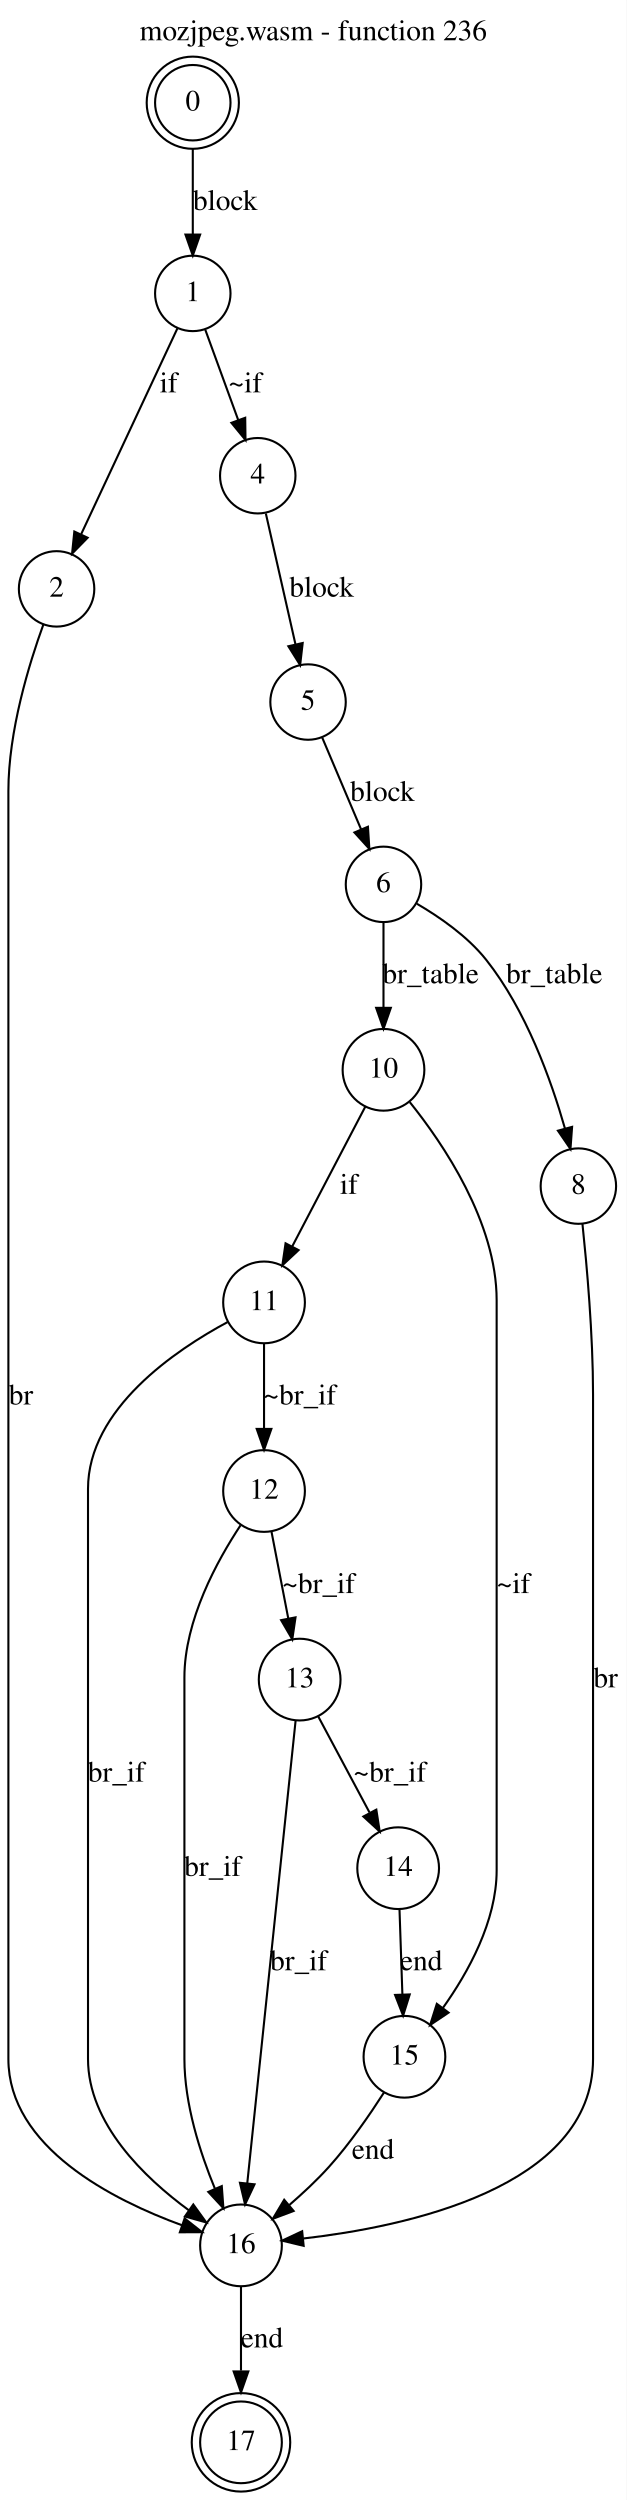
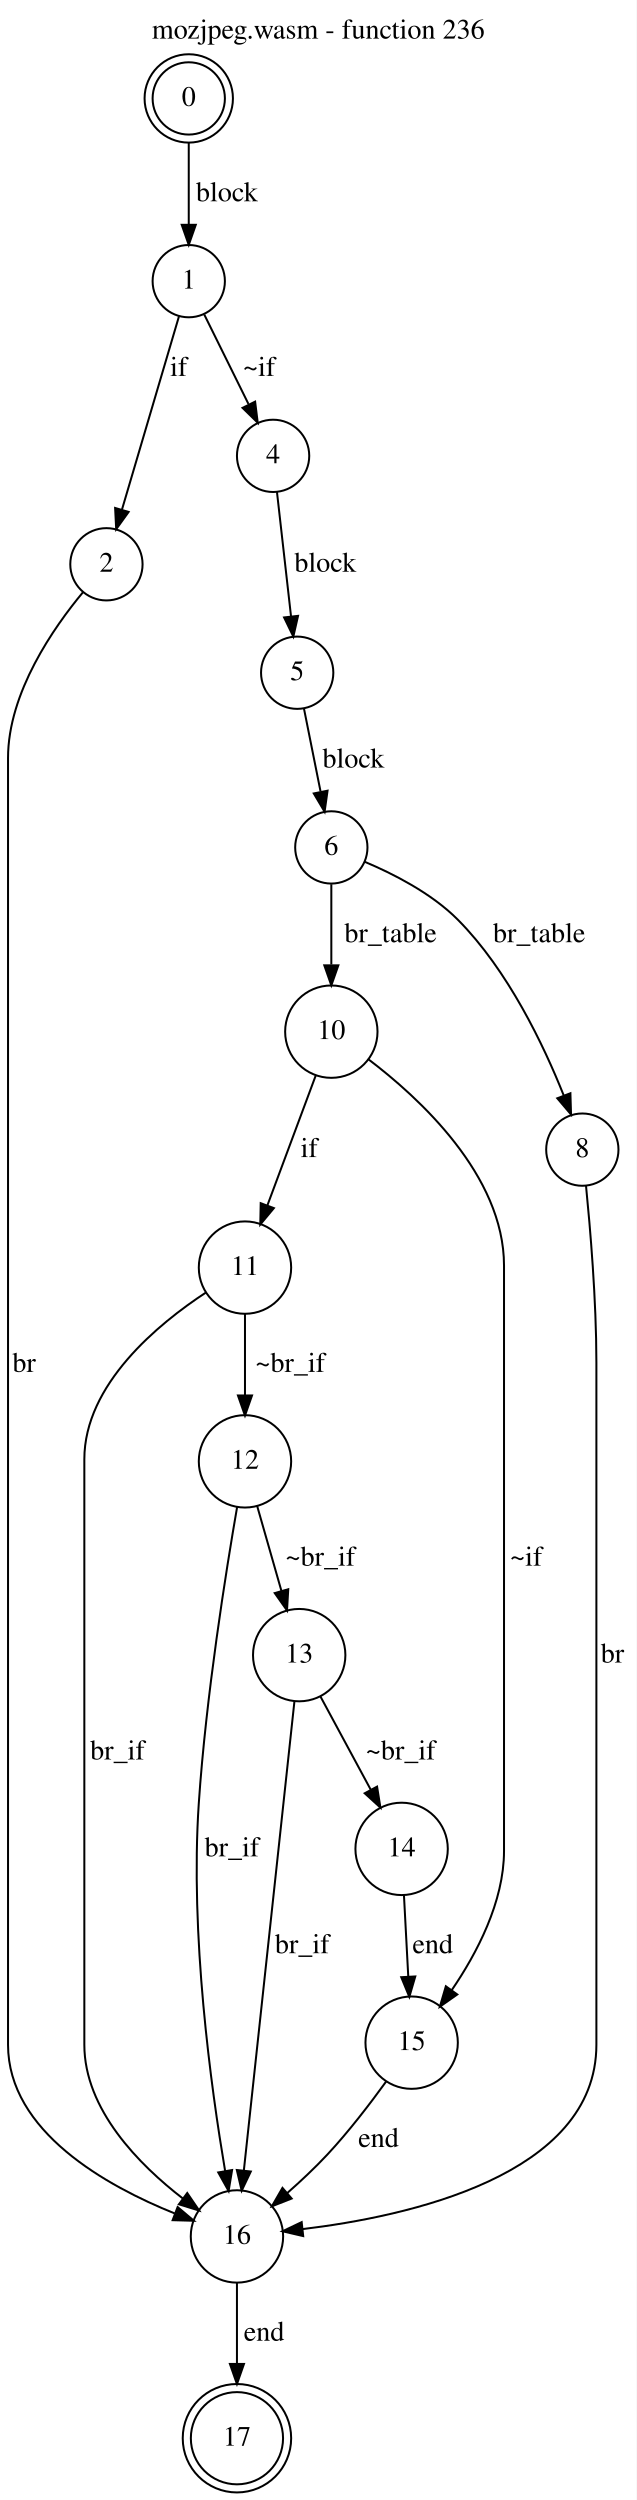
- <svg xmlns="http://www.w3.org/2000/svg" width="299pt" height="1193pt" viewBox="0.00 0.00 299.00 1192.97">
-   <g id="graph0" class="graph" transform="scale(1 1) rotate(0) translate(4 1188.97)">
-     <polygon fill="white" stroke="transparent" points="-4,4 -4,-1188.97 295,-1188.97 295,4 -4,4" />
-     <text text-anchor="middle" x="145.5" y="-1169.77" font-family="Times,serif" font-size="14.00">mozjpeg.wasm - function 236</text>
+ <svg xmlns="http://www.w3.org/2000/svg" width="317pt" height="1245pt" viewBox="0.00 0.00 317.00 1244.97">
+   <g id="graph0" class="graph" transform="scale(1 1) rotate(0) translate(4 1240.97)">
+     <polygon fill="white" stroke="transparent" points="-4,4 -4,-1240.97 313,-1240.97 313,4 -4,4" />
+     <text text-anchor="middle" x="154.5" y="-1221.77" font-family="Times,serif" font-size="14.00">mozjpeg.wasm - function 236</text>
    <g id="node1" class="node">
-       <ellipse fill="none" stroke="black" cx="88" cy="-1139.97" rx="18" ry="18" />
-       <ellipse fill="none" stroke="black" cx="88" cy="-1139.97" rx="22" ry="22" />
-       <text text-anchor="middle" x="88" y="-1136.27" font-family="Times,serif" font-size="14.00">0</text>
+       <ellipse fill="none" stroke="black" cx="90" cy="-1191.97" rx="18" ry="18" />
+       <ellipse fill="none" stroke="black" cx="90" cy="-1191.97" rx="22" ry="22" />
+       <text text-anchor="middle" x="90" y="-1188.27" font-family="Times,serif" font-size="14.00">0</text>
    </g>
    <g id="node3" class="node">
-       <ellipse fill="none" stroke="black" cx="88" cy="-1048.97" rx="18" ry="18" />
-       <text text-anchor="middle" x="88" y="-1045.27" font-family="Times,serif" font-size="14.00">1</text>
+       <ellipse fill="none" stroke="black" cx="90" cy="-1100.97" rx="18" ry="18" />
+       <text text-anchor="middle" x="90" y="-1097.27" font-family="Times,serif" font-size="14.00">1</text>
    </g>
    <g id="edge1" class="edge">
-       <path fill="none" stroke="black" d="M88,-1117.88C88,-1105.75 88,-1090.38 88,-1077.33" />
-       <polygon fill="black" stroke="black" points="91.5,-1077.04 88,-1067.04 84.5,-1077.04 91.5,-1077.04" />
-       <text text-anchor="middle" x="103.5" y="-1088.77" font-family="Times,serif" font-size="14.00">block</text>
+       <path fill="none" stroke="black" d="M90,-1169.88C90,-1157.75 90,-1142.38 90,-1129.33" />
+       <polygon fill="black" stroke="black" points="93.5,-1129.03 90,-1119.03 86.5,-1129.03 93.5,-1129.03" />
+       <text text-anchor="middle" x="109" y="-1140.77" font-family="Times,serif" font-size="14.00">block</text>
    </g>
    <g id="node2" class="node">
-       <ellipse fill="none" stroke="black" cx="111" cy="-23.5" rx="19.5" ry="19.5" />
-       <ellipse fill="none" stroke="black" cx="111" cy="-23.5" rx="23.5" ry="23.5" />
-       <text text-anchor="middle" x="111" y="-19.8" font-family="Times,serif" font-size="14.00">17</text>
+       <ellipse fill="none" stroke="black" cx="114" cy="-26.75" rx="22.96" ry="22.96" />
+       <ellipse fill="none" stroke="black" cx="114" cy="-26.75" rx="27" ry="27" />
+       <text text-anchor="middle" x="114" y="-23.05" font-family="Times,serif" font-size="14.00">17</text>
    </g>
    <g id="node4" class="node">
-       <ellipse fill="none" stroke="black" cx="23" cy="-907.97" rx="18" ry="18" />
-       <text text-anchor="middle" x="23" y="-904.27" font-family="Times,serif" font-size="14.00">2</text>
+       <ellipse fill="none" stroke="black" cx="49" cy="-959.97" rx="18" ry="18" />
+       <text text-anchor="middle" x="49" y="-956.27" font-family="Times,serif" font-size="14.00">2</text>
    </g>
    <g id="edge2" class="edge">
-       <path fill="none" stroke="black" d="M80.67,-1032.3C69.5,-1008.42 48.12,-962.69 34.76,-934.13" />
-       <polygon fill="black" stroke="black" points="37.81,-932.38 30.4,-924.8 31.47,-935.34 37.81,-932.38" />
-       <text text-anchor="middle" x="76.5" y="-1001.77" font-family="Times,serif" font-size="14.00">if</text>
+       <path fill="none" stroke="black" d="M85.14,-1083.48C78.11,-1059.65 65.04,-1015.36 56.7,-987.07" />
+       <polygon fill="black" stroke="black" points="60.04,-986.04 53.86,-977.44 53.33,-988.02 60.04,-986.04" />
+       <text text-anchor="middle" x="85" y="-1053.77" font-family="Times,serif" font-size="14.00">if</text>
    </g>
    <g id="node5" class="node">
-       <ellipse fill="none" stroke="black" cx="119" cy="-961.97" rx="18" ry="18" />
-       <text text-anchor="middle" x="119" y="-958.27" font-family="Times,serif" font-size="14.00">4</text>
+       <ellipse fill="none" stroke="black" cx="132" cy="-1013.97" rx="18" ry="18" />
+       <text text-anchor="middle" x="132" y="-1010.27" font-family="Times,serif" font-size="14.00">4</text>
    </g>
    <g id="edge3" class="edge">
-       <path fill="none" stroke="black" d="M93.98,-1031.58C98.42,-1019.39 104.57,-1002.53 109.67,-988.57" />
-       <polygon fill="black" stroke="black" points="113.01,-989.62 113.15,-979.02 106.43,-987.22 113.01,-989.62" />
-       <text text-anchor="middle" x="113" y="-1001.77" font-family="Times,serif" font-size="14.00">~if</text>
+       <path fill="none" stroke="black" d="M97.7,-1084.38C103.86,-1071.92 112.61,-1054.21 119.73,-1039.8" />
+       <polygon fill="black" stroke="black" points="123.05,-1040.97 124.35,-1030.46 116.78,-1037.87 123.05,-1040.97" />
+       <text text-anchor="middle" x="125" y="-1053.77" font-family="Times,serif" font-size="14.00">~if</text>
    </g>
    <g id="node6" class="node">
-       <ellipse fill="none" stroke="black" cx="111" cy="-117.49" rx="19.5" ry="19.5" />
-       <text text-anchor="middle" x="111" y="-113.79" font-family="Times,serif" font-size="14.00">16</text>
+       <ellipse fill="none" stroke="black" cx="114" cy="-127.24" rx="23" ry="23" />
+       <text text-anchor="middle" x="114" y="-123.54" font-family="Times,serif" font-size="14.00">16</text>
    </g>
    <g id="edge4" class="edge">
-       <path fill="none" stroke="black" d="M16.72,-891.03C9.91,-872.3 0,-840.12 0,-811.47 0,-811.47 0,-811.47 0,-206.49 0,-164.26 49.95,-139.09 82.84,-127.09" />
-       <polygon fill="black" stroke="black" points="84.11,-130.36 92.42,-123.79 81.83,-123.74 84.11,-130.36" />
-       <text text-anchor="middle" x="6" y="-518.78" font-family="Times,serif" font-size="14.00">br</text>
+       <path fill="none" stroke="black" d="M37.39,-946.13C22.9,-928.73 0,-896.08 0,-863.47 0,-863.47 0,-863.47 0,-222.74 0,-179.45 49.32,-152.23 83.08,-138.66" />
+       <polygon fill="black" stroke="black" points="84.46,-141.88 92.56,-135.04 81.97,-135.34 84.46,-141.88" />
+       <text text-anchor="middle" x="8" y="-557.78" font-family="Times,serif" font-size="14.00">br</text>
    </g>
    <g id="node7" class="node">
-       <ellipse fill="none" stroke="black" cx="143" cy="-853.97" rx="18" ry="18" />
-       <text text-anchor="middle" x="143" y="-850.27" font-family="Times,serif" font-size="14.00">5</text>
+       <ellipse fill="none" stroke="black" cx="144" cy="-905.97" rx="18" ry="18" />
+       <text text-anchor="middle" x="144" y="-902.27" font-family="Times,serif" font-size="14.00">5</text>
    </g>
    <g id="edge5" class="edge">
-       <path fill="none" stroke="black" d="M122.86,-943.94C126.67,-927.08 132.58,-901.01 137.01,-881.44" />
-       <polygon fill="black" stroke="black" points="140.44,-882.14 139.23,-871.61 133.61,-880.59 140.44,-882.14" />
-       <text text-anchor="middle" x="149.5" y="-904.27" font-family="Times,serif" font-size="14.00">block</text>
+       <path fill="none" stroke="black" d="M133.93,-995.94C135.82,-979.25 138.73,-953.55 140.93,-934.05" />
+       <polygon fill="black" stroke="black" points="144.43,-934.29 142.08,-923.96 137.47,-933.5 144.43,-934.29" />
+       <text text-anchor="middle" x="158" y="-956.27" font-family="Times,serif" font-size="14.00">block</text>
    </g>
    <g id="edge20" class="edge">
-       <path fill="none" stroke="black" d="M111,-97.88C111,-86.36 111,-71.24 111,-57.72" />
-       <polygon fill="black" stroke="black" points="114.5,-57.32 111,-47.32 107.5,-57.32 114.5,-57.32" />
-       <text text-anchor="middle" x="121" y="-68.8" font-family="Times,serif" font-size="14.00">end</text>
+       <path fill="none" stroke="black" d="M114,-104.38C114,-92.46 114,-77.4 114,-63.79" />
+       <polygon fill="black" stroke="black" points="117.5,-63.74 114,-53.74 110.5,-63.74 117.5,-63.74" />
+       <text text-anchor="middle" x="127.5" y="-75.3" font-family="Times,serif" font-size="14.00">end</text>
    </g>
    <g id="node8" class="node">
-       <ellipse fill="none" stroke="black" cx="179" cy="-766.97" rx="18" ry="18" />
-       <text text-anchor="middle" x="179" y="-763.27" font-family="Times,serif" font-size="14.00">6</text>
+       <ellipse fill="none" stroke="black" cx="161" cy="-818.97" rx="18" ry="18" />
+       <text text-anchor="middle" x="161" y="-815.27" font-family="Times,serif" font-size="14.00">6</text>
    </g>
    <g id="edge6" class="edge">
-       <path fill="none" stroke="black" d="M149.77,-836.98C155,-824.64 162.34,-807.32 168.35,-793.12" />
-       <polygon fill="black" stroke="black" points="171.58,-794.46 172.26,-783.89 165.14,-791.73 171.58,-794.46" />
-       <text text-anchor="middle" x="178.5" y="-806.77" font-family="Times,serif" font-size="14.00">block</text>
+       <path fill="none" stroke="black" d="M147.36,-888.17C149.71,-876.42 152.9,-860.45 155.61,-846.93" />
+       <polygon fill="black" stroke="black" points="159.12,-847.22 157.65,-836.73 152.26,-845.85 159.12,-847.22" />
+       <text text-anchor="middle" x="172" y="-858.77" font-family="Times,serif" font-size="14.00">block</text>
    </g>
    <g id="node9" class="node">
-       <ellipse fill="none" stroke="black" cx="179" cy="-678.47" rx="19.5" ry="19.5" />
-       <text text-anchor="middle" x="179" y="-674.77" font-family="Times,serif" font-size="14.00">10</text>
+       <ellipse fill="none" stroke="black" cx="161" cy="-727.22" rx="23" ry="23" />
+       <text text-anchor="middle" x="161" y="-723.52" font-family="Times,serif" font-size="14.00">10</text>
    </g>
    <g id="edge7" class="edge">
-       <path fill="none" stroke="black" d="M179,-748.88C179,-737.31 179,-721.72 179,-708.26" />
-       <polygon fill="black" stroke="black" points="182.5,-708.03 179,-698.03 175.5,-708.03 182.5,-708.03" />
-       <text text-anchor="middle" x="201.5" y="-719.77" font-family="Times,serif" font-size="14.00">br_table</text>
+       <path fill="none" stroke="black" d="M161,-800.66C161,-789.33 161,-774.16 161,-760.64" />
+       <polygon fill="black" stroke="black" points="164.5,-760.25 161,-750.25 157.5,-760.25 164.5,-760.25" />
+       <text text-anchor="middle" x="190.5" y="-771.77" font-family="Times,serif" font-size="14.00">br_table</text>
    </g>
    <g id="node10" class="node">
-       <ellipse fill="none" stroke="black" cx="272" cy="-622.98" rx="18" ry="18" />
-       <text text-anchor="middle" x="272" y="-619.28" font-family="Times,serif" font-size="14.00">8</text>
+       <ellipse fill="none" stroke="black" cx="286" cy="-668.47" rx="18" ry="18" />
+       <text text-anchor="middle" x="286" y="-664.77" font-family="Times,serif" font-size="14.00">8</text>
    </g>
    <g id="edge8" class="edge">
-       <path fill="none" stroke="black" d="M194.92,-757.72C205.5,-751.56 219.04,-742.28 228,-730.97 247.04,-706.95 259.02,-673.54 265.59,-650.48" />
-       <polygon fill="black" stroke="black" points="269,-651.24 268.23,-640.68 262.25,-649.42 269,-651.24" />
-       <text text-anchor="middle" x="260.5" y="-719.77" font-family="Times,serif" font-size="14.00">br_table</text>
+       <path fill="none" stroke="black" d="M177.66,-811.79C191.42,-806.01 210.78,-796.29 224,-782.97 249.03,-757.76 266.8,-720.37 276.73,-695.47" />
+       <polygon fill="black" stroke="black" points="280.06,-696.55 280.38,-685.96 273.53,-694.04 280.06,-696.55" />
+       <text text-anchor="middle" x="264.5" y="-771.77" font-family="Times,serif" font-size="14.00">br_table</text>
    </g>
    <g id="node11" class="node">
-       <ellipse fill="none" stroke="black" cx="122" cy="-567.48" rx="19.5" ry="19.5" />
-       <text text-anchor="middle" x="122" y="-563.78" font-family="Times,serif" font-size="14.00">11</text>
+       <ellipse fill="none" stroke="black" cx="118" cy="-609.72" rx="23" ry="23" />
+       <text text-anchor="middle" x="118" y="-606.02" font-family="Times,serif" font-size="14.00">11</text>
    </g>
    <g id="edge10" class="edge">
-       <path fill="none" stroke="black" d="M170.34,-660.92C161.05,-643.15 146.18,-614.71 135.38,-594.06" />
-       <polygon fill="black" stroke="black" points="138.47,-592.43 130.74,-585.19 132.27,-595.67 138.47,-592.43" />
-       <text text-anchor="middle" x="162.5" y="-619.28" font-family="Times,serif" font-size="14.00">if</text>
+       <path fill="none" stroke="black" d="M153.31,-705.57C146.59,-687.51 136.73,-661.04 129.14,-640.65" />
+       <polygon fill="black" stroke="black" points="132.39,-639.34 125.62,-631.19 125.83,-641.79 132.39,-639.34" />
+       <text text-anchor="middle" x="150" y="-664.77" font-family="Times,serif" font-size="14.00">if</text>
    </g>
    <g id="node12" class="node">
-       <ellipse fill="none" stroke="black" cx="189" cy="-207.49" rx="19.5" ry="19.5" />
-       <text text-anchor="middle" x="189" y="-203.79" font-family="Times,serif" font-size="14.00">15</text>
+       <ellipse fill="none" stroke="black" cx="201" cy="-223.74" rx="23" ry="23" />
+       <text text-anchor="middle" x="201" y="-220.04" font-family="Times,serif" font-size="14.00">15</text>
    </g>
    <g id="edge11" class="edge">
-       <path fill="none" stroke="black" d="M191.52,-663.08C207.48,-643.23 233,-605.65 233,-568.48 233,-568.48 233,-568.48 233,-296.49 233,-272.2 219.42,-247.74 207.35,-230.8" />
-       <polygon fill="black" stroke="black" points="210.05,-228.56 201.26,-222.66 204.45,-232.76 210.05,-228.56" />
-       <text text-anchor="middle" x="241" y="-428.78" font-family="Times,serif" font-size="14.00">~if</text>
+       <path fill="none" stroke="black" d="M179.24,-713.62C204.48,-694.54 247,-655.72 247,-610.72 247,-610.72 247,-610.72 247,-319.24 247,-293.83 233.4,-268.11 220.98,-249.93" />
+       <polygon fill="black" stroke="black" points="223.72,-247.74 215.05,-241.65 218.03,-251.82 223.72,-247.74" />
+       <text text-anchor="middle" x="258" y="-461.28" font-family="Times,serif" font-size="14.00">~if</text>
    </g>
    <g id="edge9" class="edge">
-       <path fill="none" stroke="black" d="M273.95,-604.92C276.02,-585.3 279,-552.11 279,-523.48 279,-523.48 279,-523.48 279,-206.49 279,-144.81 189.04,-126.28 140.78,-120.78" />
-       <polygon fill="black" stroke="black" points="140.9,-117.27 130.6,-119.74 140.19,-124.24 140.9,-117.27" />
-       <text text-anchor="middle" x="285" y="-383.78" font-family="Times,serif" font-size="14.00">br</text>
+       <path fill="none" stroke="black" d="M287.84,-650.4C289.91,-629.64 293,-593.53 293,-562.48 293,-562.48 293,-562.48 293,-222.74 293,-157.32 198.33,-137.07 146.69,-130.9" />
+       <polygon fill="black" stroke="black" points="146.99,-127.41 136.67,-129.81 146.23,-134.37 146.99,-127.41" />
+       <text text-anchor="middle" x="301" y="-413.03" font-family="Times,serif" font-size="14.00">br</text>
    </g>
    <g id="edge13" class="edge">
-       <path fill="none" stroke="black" d="M104.6,-558.09C79.99,-544.87 38,-516.71 38,-478.48 38,-478.48 38,-478.48 38,-206.49 38,-175.61 64.96,-149.77 86.11,-134.24" />
-       <polygon fill="black" stroke="black" points="88.24,-137.02 94.44,-128.43 84.23,-131.28 88.24,-137.02" />
-       <text text-anchor="middle" x="51.5" y="-338.79" font-family="Times,serif" font-size="14.00">br_if</text>
+       <path fill="none" stroke="black" d="M98.63,-597.36C74.96,-581.84 38,-551.63 38,-514.23 38,-514.23 38,-514.23 38,-222.74 38,-190.44 65.29,-162.92 87.16,-146.05" />
+       <polygon fill="black" stroke="black" points="89.24,-148.87 95.21,-140.12 85.09,-143.23 89.24,-148.87" />
+       <text text-anchor="middle" x="54.5" y="-364.78" font-family="Times,serif" font-size="14.00">br_if</text>
    </g>
    <g id="node13" class="node">
-       <ellipse fill="none" stroke="black" cx="122" cy="-477.48" rx="19.5" ry="19.5" />
-       <text text-anchor="middle" x="122" y="-473.78" font-family="Times,serif" font-size="14.00">12</text>
+       <ellipse fill="none" stroke="black" cx="118" cy="-513.23" rx="23" ry="23" />
+       <text text-anchor="middle" x="118" y="-509.53" font-family="Times,serif" font-size="14.00">12</text>
    </g>
    <g id="edge12" class="edge">
-       <path fill="none" stroke="black" d="M122,-547.82C122,-536.03 122,-520.57 122,-507.24" />
-       <polygon fill="black" stroke="black" points="125.5,-507.12 122,-497.12 118.5,-507.12 125.5,-507.12" />
-       <text text-anchor="middle" x="139" y="-518.78" font-family="Times,serif" font-size="14.00">~br_if</text>
+       <path fill="none" stroke="black" d="M118,-586.81C118,-574.76 118,-559.6 118,-546.25" />
+       <polygon fill="black" stroke="black" points="121.5,-546.03 118,-536.03 114.5,-546.03 121.5,-546.03" />
+       <text text-anchor="middle" x="140.5" y="-557.78" font-family="Times,serif" font-size="14.00">~br_if</text>
    </g>
    <g id="edge19" class="edge">
-       <path fill="none" stroke="black" d="M179.23,-190.42C172.46,-179.87 162.92,-166.02 153,-154.99 147.28,-148.63 140.48,-142.3 134.05,-136.74" />
-       <polygon fill="black" stroke="black" points="136.11,-133.91 126.19,-130.17 131.62,-139.27 136.11,-133.91" />
-       <text text-anchor="middle" x="174" y="-158.79" font-family="Times,serif" font-size="14.00">end</text>
+       <path fill="none" stroke="black" d="M188.4,-204.53C180.45,-193.53 169.71,-179.47 159,-167.99 152.87,-161.42 145.76,-154.76 139.03,-148.83" />
+       <polygon fill="black" stroke="black" points="141.24,-146.11 131.38,-142.24 136.67,-151.42 141.24,-146.11" />
+       <text text-anchor="middle" x="184.5" y="-171.79" font-family="Times,serif" font-size="14.00">end</text>
    </g>
    <g id="edge15" class="edge">
-       <path fill="none" stroke="black" d="M110.8,-461.13C99.6,-444.21 84,-415.78 84,-388.48 84,-388.48 84,-388.48 84,-206.49 84,-184.98 91.46,-161.77 98.54,-144.59" />
-       <polygon fill="black" stroke="black" points="101.83,-145.79 102.61,-135.23 95.41,-143.01 101.83,-145.79" />
-       <text text-anchor="middle" x="97.5" y="-293.79" font-family="Times,serif" font-size="14.00">br_if</text>
+       <path fill="none" stroke="black" d="M114.12,-490.68C108.56,-458.62 98.61,-396.38 95,-342.98 90.59,-277.75 101.05,-201.55 108.13,-159.73" />
+       <polygon fill="black" stroke="black" points="111.58,-160.31 109.85,-149.86 104.69,-159.11 111.58,-160.31" />
+       <text text-anchor="middle" x="111.5" y="-316.54" font-family="Times,serif" font-size="14.00">br_if</text>
    </g>
    <g id="node14" class="node">
-       <ellipse fill="none" stroke="black" cx="139" cy="-387.48" rx="19.5" ry="19.5" />
-       <text text-anchor="middle" x="139" y="-383.78" font-family="Times,serif" font-size="14.00">13</text>
+       <ellipse fill="none" stroke="black" cx="145" cy="-416.73" rx="23" ry="23" />
+       <text text-anchor="middle" x="145" y="-413.03" font-family="Times,serif" font-size="14.00">13</text>
    </g>
    <g id="edge14" class="edge">
-       <path fill="none" stroke="black" d="M125.52,-458.25C127.85,-446.21 130.94,-430.21 133.58,-416.56" />
-       <polygon fill="black" stroke="black" points="137.02,-417.18 135.48,-406.69 130.15,-415.85 137.02,-417.18" />
-       <text text-anchor="middle" x="148" y="-428.78" font-family="Times,serif" font-size="14.00">~br_if</text>
+       <path fill="none" stroke="black" d="M123.99,-491.26C127.57,-478.74 132.17,-462.62 136.16,-448.67" />
+       <polygon fill="black" stroke="black" points="139.55,-449.55 138.93,-438.97 132.82,-447.63 139.55,-449.55" />
+       <text text-anchor="middle" x="155.5" y="-461.28" font-family="Times,serif" font-size="14.00">~br_if</text>
    </g>
    <g id="edge17" class="edge">
-       <path fill="none" stroke="black" d="M137.08,-368.06C132.28,-322.17 119.77,-202.44 114,-147.19" />
-       <polygon fill="black" stroke="black" points="117.46,-146.63 112.94,-137.04 110.5,-147.35 117.46,-146.63" />
-       <text text-anchor="middle" x="138.5" y="-248.79" font-family="Times,serif" font-size="14.00">br_if</text>
+       <path fill="none" stroke="black" d="M142.62,-393.65C137.17,-343.15 123.79,-219.05 117.45,-160.2" />
+       <polygon fill="black" stroke="black" points="120.9,-159.57 116.35,-150.01 113.94,-160.32 120.9,-159.57" />
+       <text text-anchor="middle" x="146.5" y="-268.29" font-family="Times,serif" font-size="14.00">br_if</text>
    </g>
    <g id="node15" class="node">
-       <ellipse fill="none" stroke="black" cx="186" cy="-297.49" rx="19.5" ry="19.5" />
-       <text text-anchor="middle" x="186" y="-293.79" font-family="Times,serif" font-size="14.00">14</text>
+       <ellipse fill="none" stroke="black" cx="196" cy="-320.24" rx="23" ry="23" />
+       <text text-anchor="middle" x="196" y="-316.54" font-family="Times,serif" font-size="14.00">14</text>
    </g>
    <g id="edge16" class="edge">
-       <path fill="none" stroke="black" d="M147.84,-369.93C154.73,-357.03 164.43,-338.88 172.32,-324.1" />
-       <polygon fill="black" stroke="black" points="175.58,-325.43 177.2,-314.97 169.4,-322.14 175.58,-325.43" />
-       <text text-anchor="middle" x="182" y="-338.79" font-family="Times,serif" font-size="14.00">~br_if</text>
+       <path fill="none" stroke="black" d="M155.57,-396.15C162.82,-382.72 172.55,-364.69 180.65,-349.68" />
+       <polygon fill="black" stroke="black" points="183.78,-351.25 185.45,-340.79 177.62,-347.93 183.78,-351.25" />
+       <text text-anchor="middle" x="195.5" y="-364.78" font-family="Times,serif" font-size="14.00">~br_if</text>
    </g>
    <g id="edge18" class="edge">
-       <path fill="none" stroke="black" d="M186.64,-277.83C187.04,-266.04 187.57,-250.58 188.02,-237.25" />
-       <polygon fill="black" stroke="black" points="191.52,-237.24 188.36,-227.13 184.53,-237 191.52,-237.24" />
-       <text text-anchor="middle" x="197" y="-248.79" font-family="Times,serif" font-size="14.00">end</text>
+       <path fill="none" stroke="black" d="M197.16,-297.32C197.8,-285.27 198.6,-270.11 199.31,-256.76" />
+       <polygon fill="black" stroke="black" points="202.81,-256.71 199.85,-246.54 195.82,-256.34 202.81,-256.71" />
+       <text text-anchor="middle" x="211.5" y="-268.29" font-family="Times,serif" font-size="14.00">end</text>
    </g>
  </g>
</svg>
